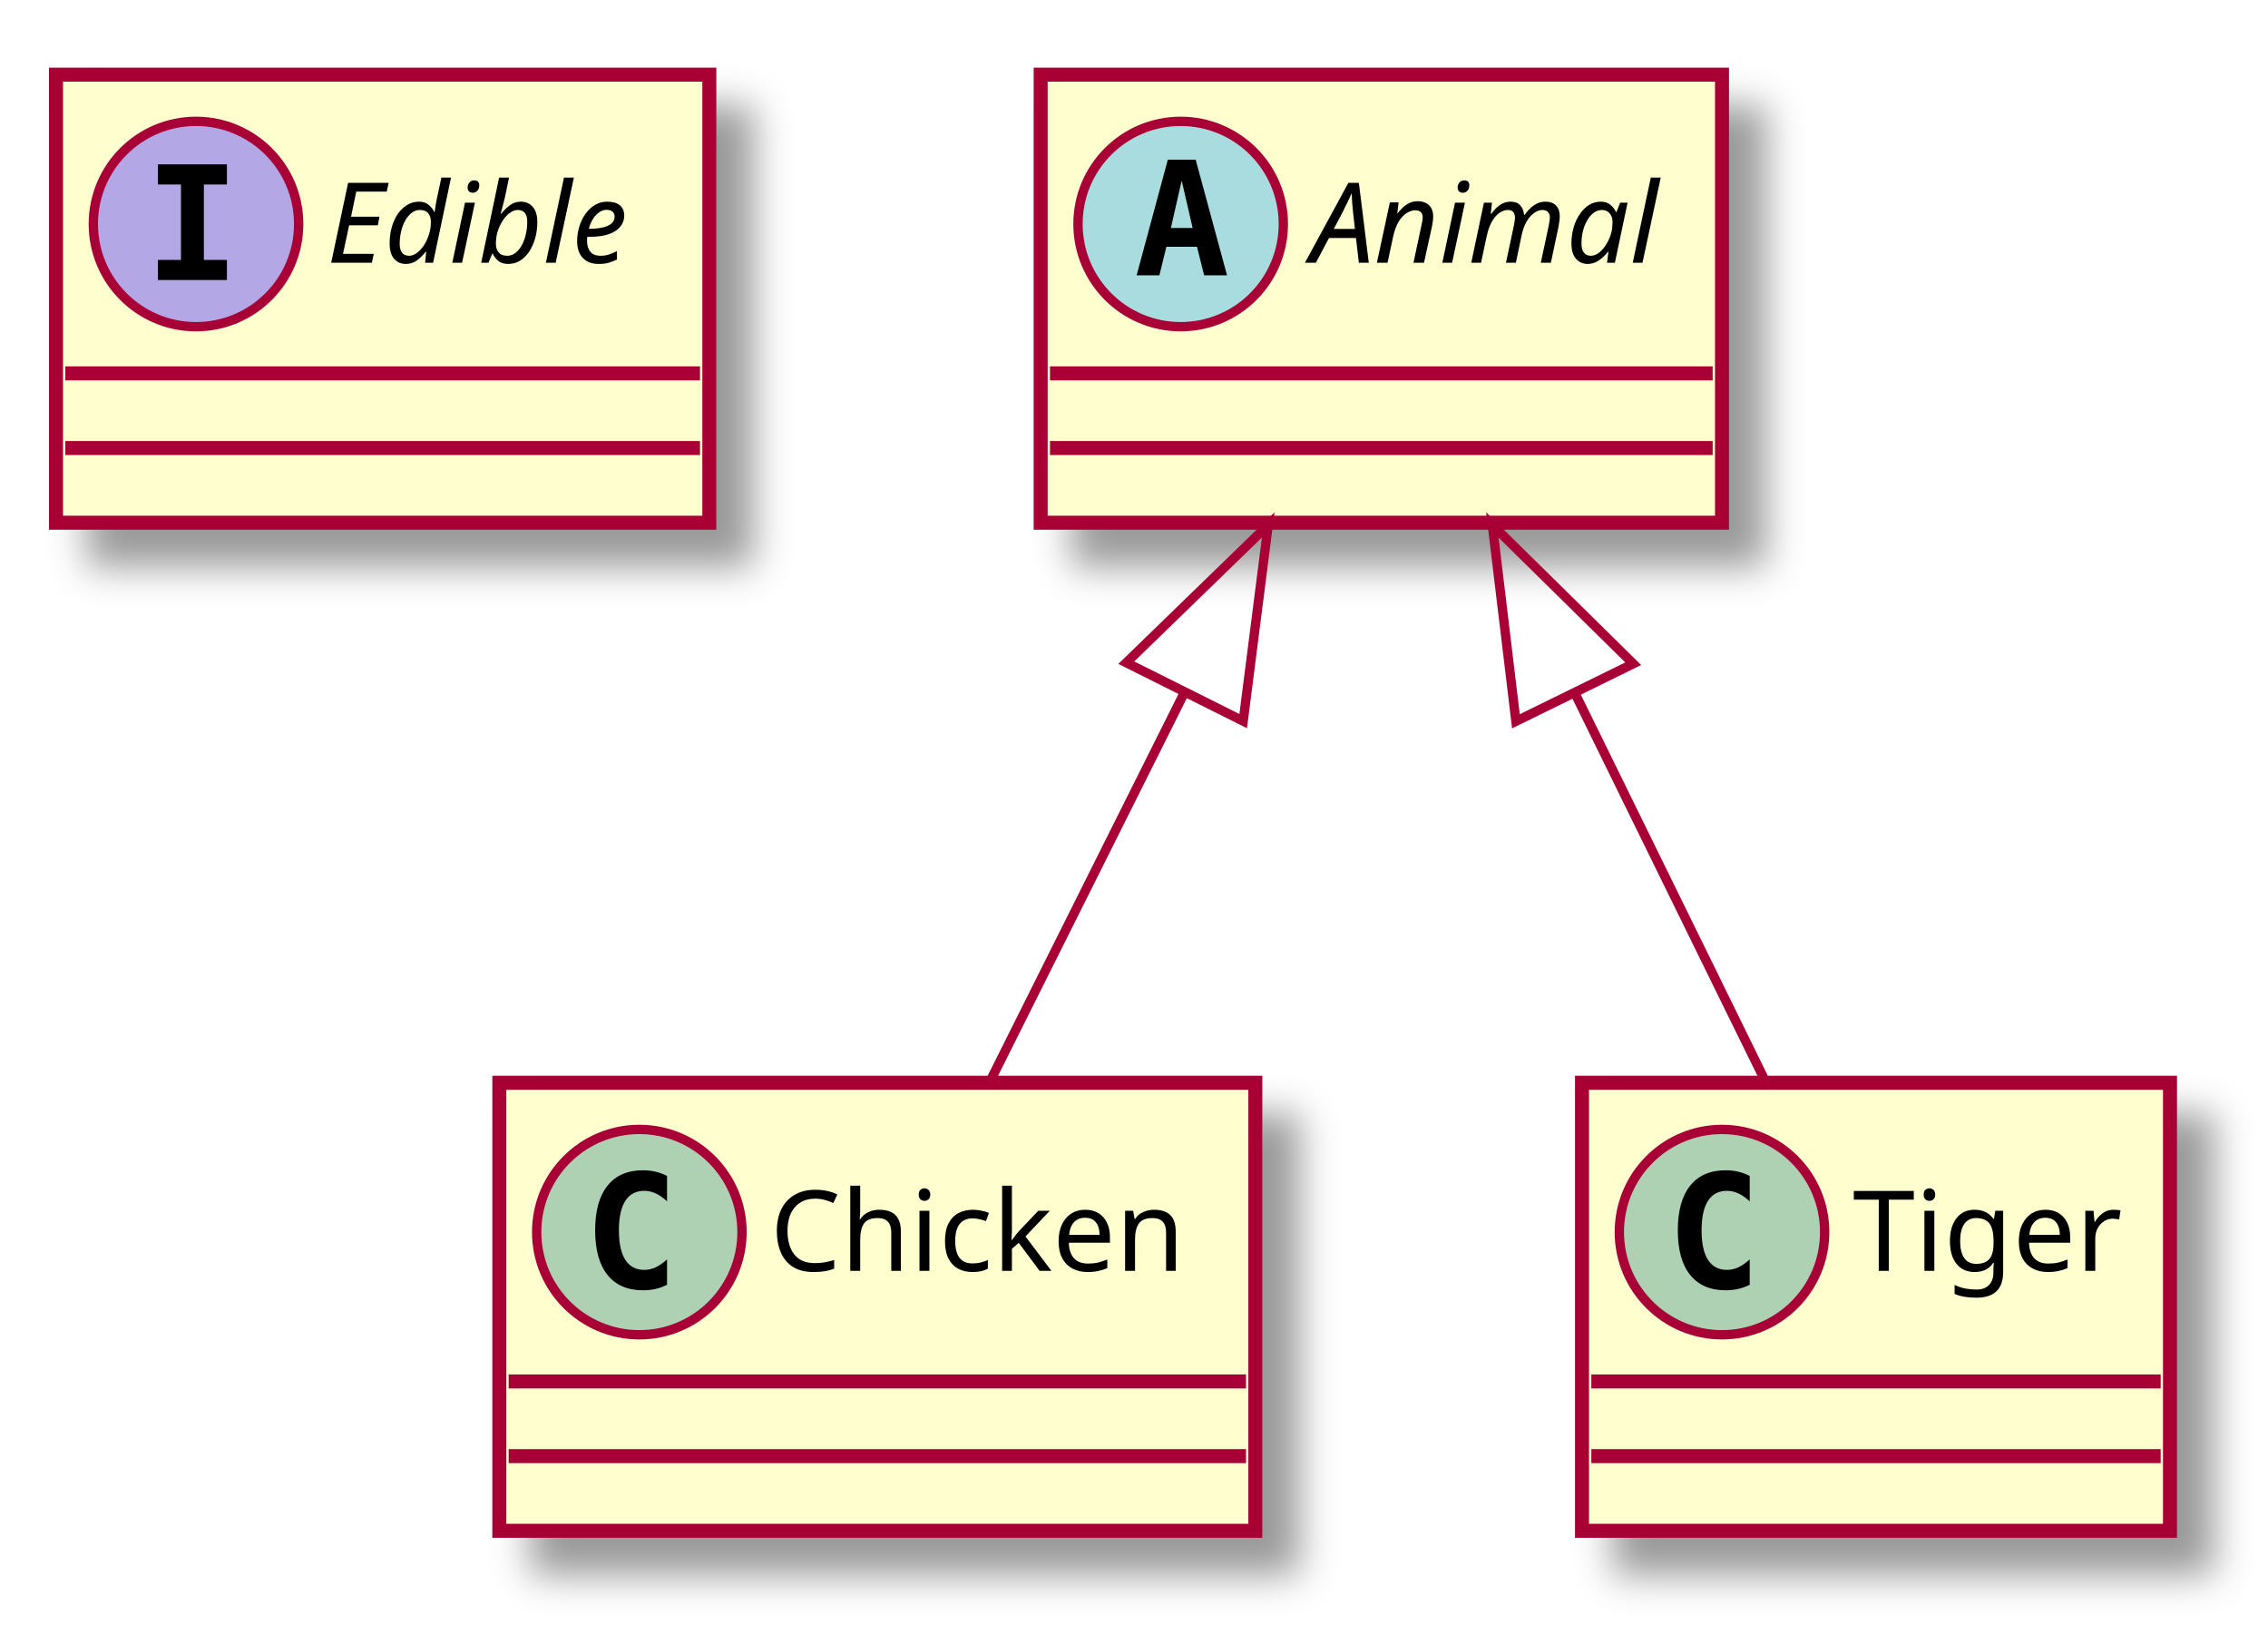
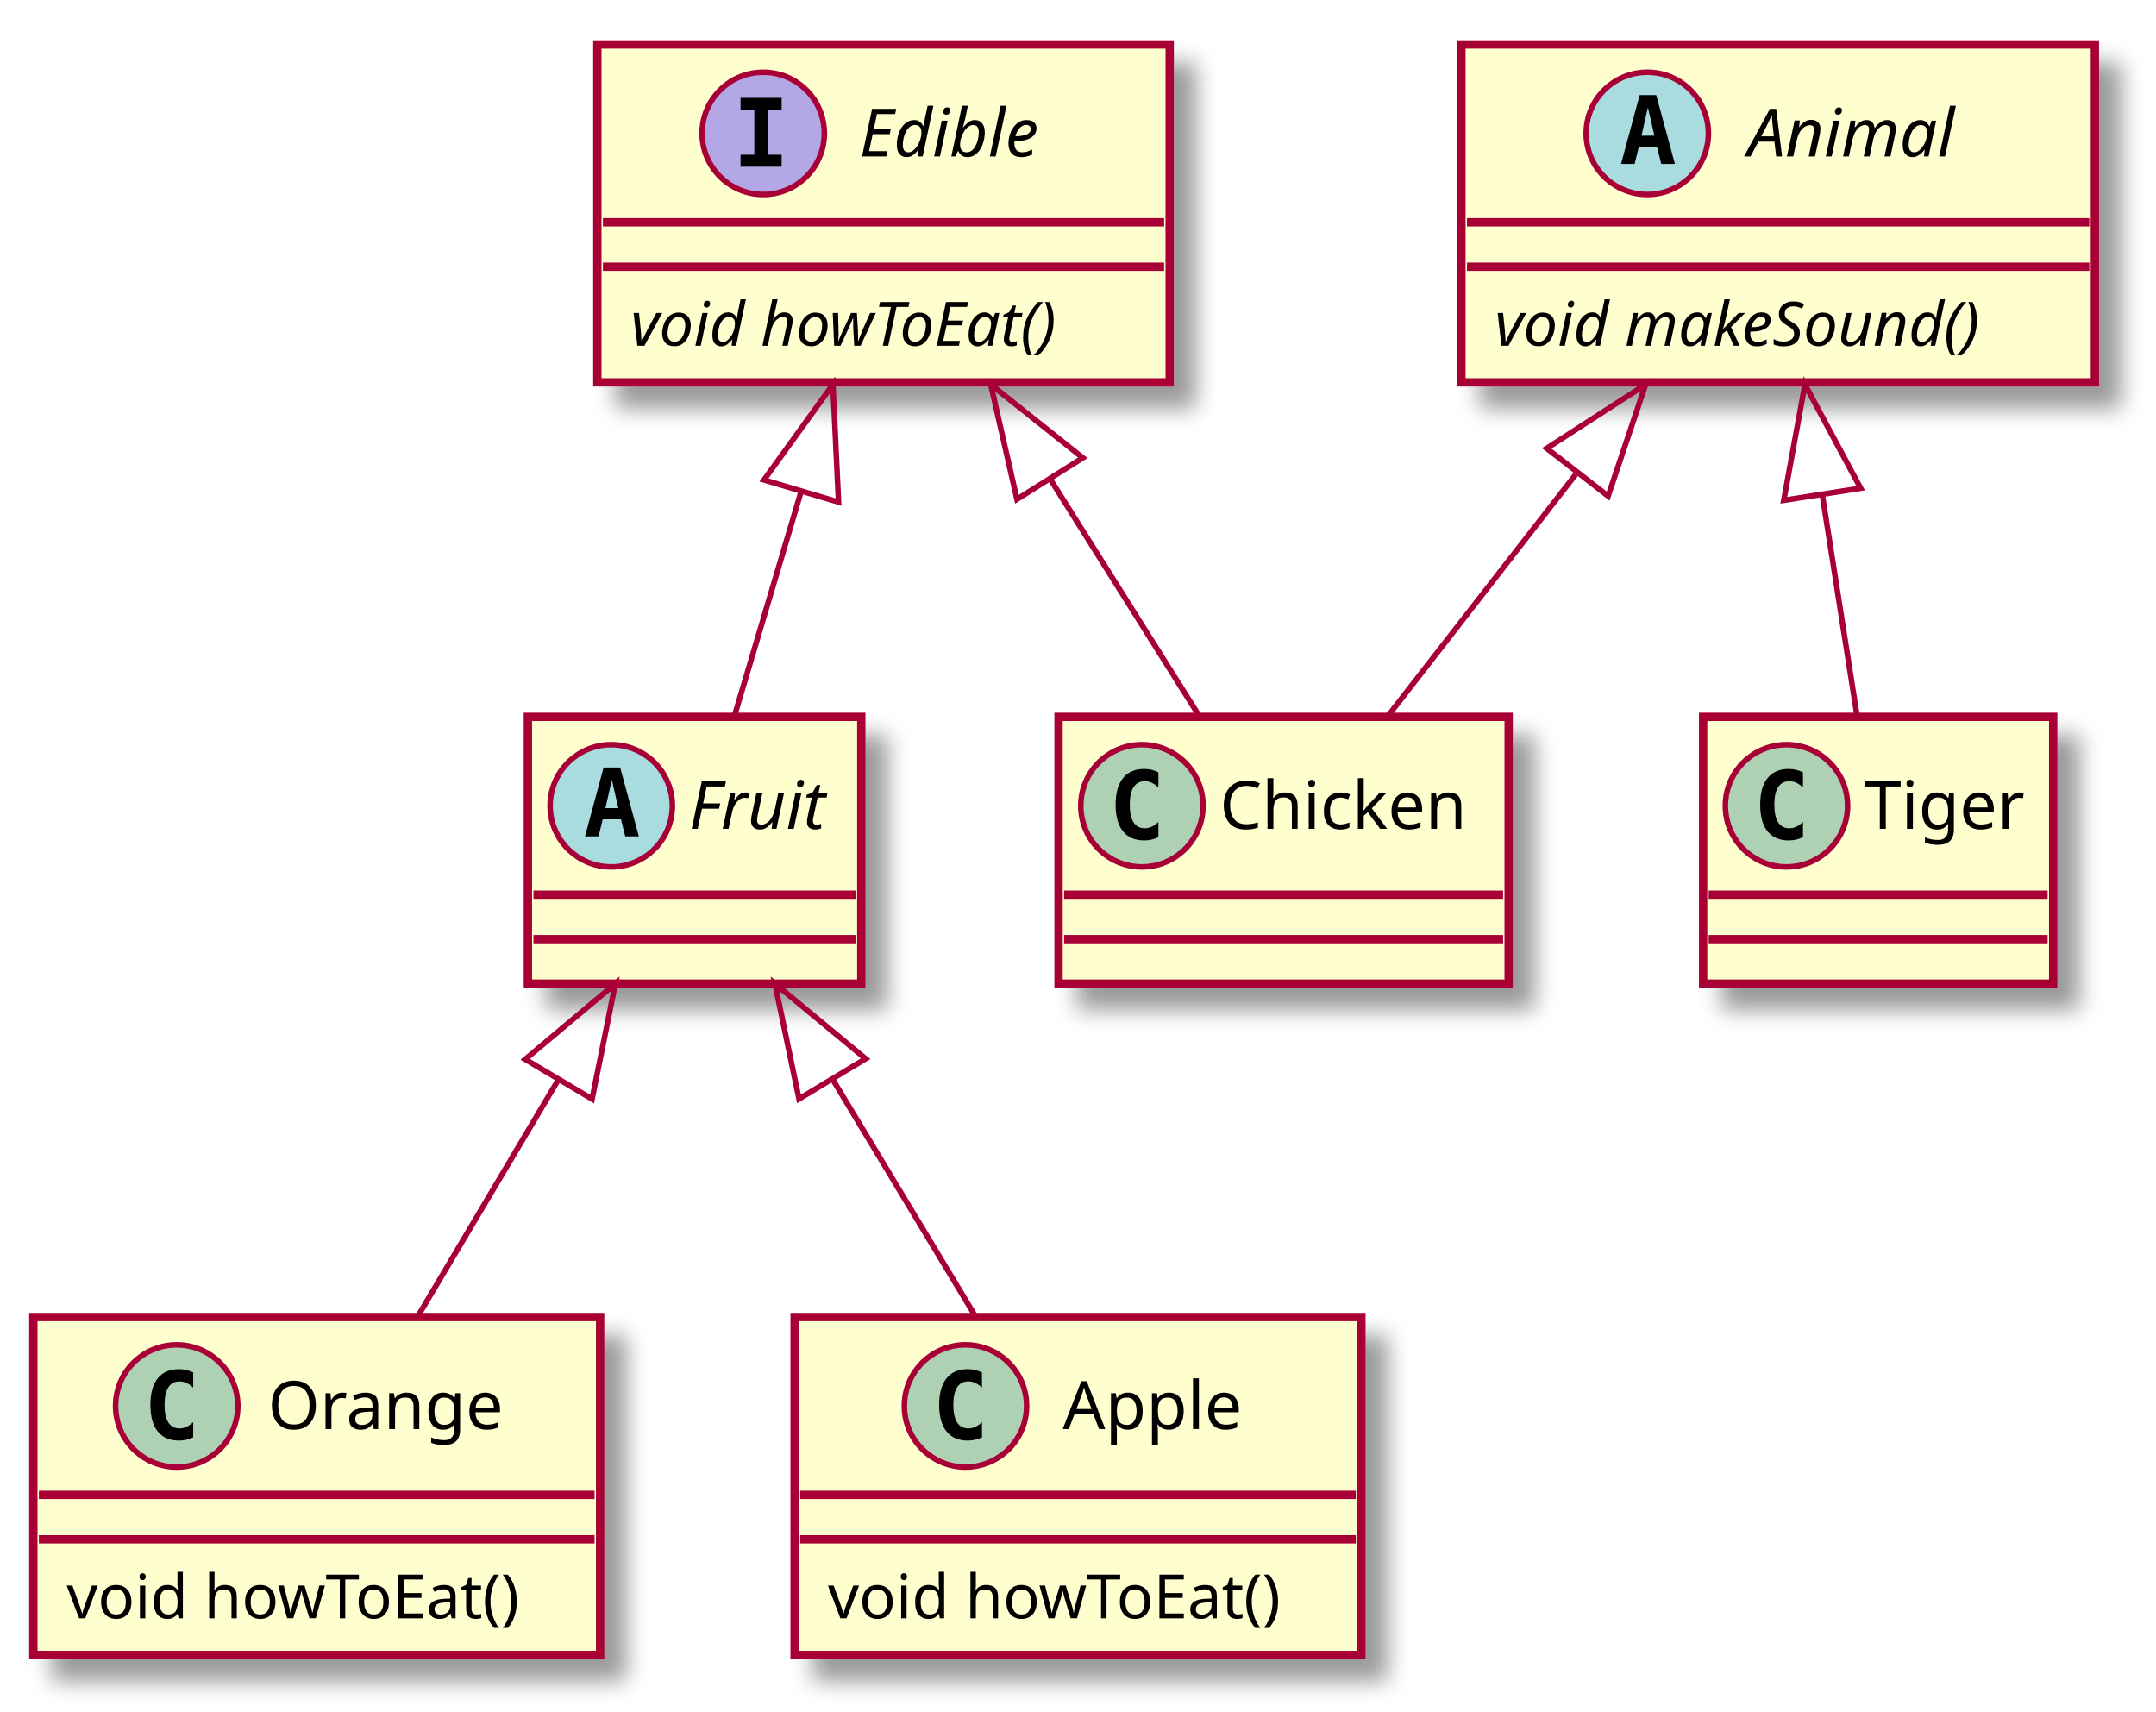
- <svg xmlns="http://www.w3.org/2000/svg" contentScriptType="application/ecmascript" contentStyleType="text/css" height="175px" preserveAspectRatio="none" style="width:243px;height:175px;" version="1.1" viewBox="0 0 243 175" width="243px" zoomAndPan="magnify">
+ <svg xmlns="http://www.w3.org/2000/svg" contentScriptType="application/ecmascript" contentStyleType="text/css" height="308px" preserveAspectRatio="none" style="width:388px;height:308px;" version="1.1" viewBox="0 0 388 308" width="388px" zoomAndPan="magnify">
  <defs>
-     <filter height="300%" id="f1j6n3swcywq4z" width="300%" x="-1" y="-1">
+     <filter height="300%" id="f1p47gp9bp21i5" width="300%" x="-1" y="-1">
      <feGaussianBlur result="blurOut" stdDeviation="2.0" />
      <feColorMatrix in="blurOut" result="blurOut2" type="matrix" values="0 0 0 0 0 0 0 0 0 0 0 0 0 0 0 0 0 0 .4 0" />
      <feOffset dx="4.0" dy="4.0" in="blurOut2" result="blurOut3" />
      <feBlend in="SourceGraphic" in2="blurOut3" mode="normal" />
    </filter>
  </defs>
  <g>
-     <rect fill="#FEFECE" filter="url(#f1j6n3swcywq4z)" height="48" id="Edible" style="stroke: #A80036; stroke-width: 1.5;" width="70" x="6" y="8" />
-     <ellipse cx="21" cy="24" fill="#B4A7E5" rx="11" ry="11" style="stroke: #A80036; stroke-width: 1.0;" />
-     <path d="M16.922,19.766 L16.922,17.609 L24.312,17.609 L24.312,19.766 L21.844,19.766 L21.844,27.844 L24.312,27.844 L24.312,30 L16.922,30 L16.922,27.844 L19.391,27.844 L19.391,19.766 L16.922,19.766 Z " />
-     <text fill="#000000" font-family="sans-serif" font-size="12" font-style="italic" lengthAdjust="spacingAndGlyphs" textLength="38" x="35" y="28.154">Edible</text>
-     <line style="stroke: #A80036; stroke-width: 1.5;" x1="7" x2="75" y1="40" y2="40" />
-     <line style="stroke: #A80036; stroke-width: 1.5;" x1="7" x2="75" y1="48" y2="48" />
-     <rect fill="#FEFECE" filter="url(#f1j6n3swcywq4z)" height="48" id="Animal" style="stroke: #A80036; stroke-width: 1.5;" width="73" x="111.5" y="8" />
-     <ellipse cx="126.5" cy="24" fill="#A9DCDF" rx="11" ry="11" style="stroke: #A80036; stroke-width: 1.0;" />
-     <path d="M126.609,19.344 L125.453,24.422 L127.781,24.422 L126.609,19.344 Z M125.125,17.109 L128.109,17.109 L131.469,29.5 L129.016,29.5 L128.25,26.438 L124.969,26.438 L124.219,29.5 L121.781,29.5 L125.125,17.109 Z " />
-     <text fill="#000000" font-family="sans-serif" font-size="12" font-style="italic" lengthAdjust="spacingAndGlyphs" textLength="41" x="140.5" y="28.154">Animal</text>
-     <line style="stroke: #A80036; stroke-width: 1.5;" x1="112.5" x2="183.5" y1="40" y2="40" />
-     <line style="stroke: #A80036; stroke-width: 1.5;" x1="112.5" x2="183.5" y1="48" y2="48" />
-     <rect fill="#FEFECE" filter="url(#f1j6n3swcywq4z)" height="48" id="Chicken" style="stroke: #A80036; stroke-width: 1.5;" width="81" x="53.5" y="116" />
-     <ellipse cx="68.5" cy="132" fill="#ADD1B2" rx="11" ry="11" style="stroke: #A80036; stroke-width: 1.0;" />
-     <path d="M71.469,137.641 Q70.891,137.938 70.25,138.086 Q69.609,138.234 68.906,138.234 Q66.406,138.234 65.086,136.586 Q63.766,134.938 63.766,131.812 Q63.766,128.688 65.086,127.031 Q66.406,125.375 68.906,125.375 Q69.609,125.375 70.258,125.531 Q70.906,125.688 71.469,125.984 L71.469,128.703 Q70.844,128.125 70.25,127.852 Q69.656,127.578 69.031,127.578 Q67.688,127.578 67,128.648 Q66.312,129.719 66.312,131.812 Q66.312,133.906 67,134.977 Q67.688,136.047 69.031,136.047 Q69.656,136.047 70.25,135.773 Q70.844,135.5 71.469,134.922 L71.469,137.641 Z " />
-     <text fill="#000000" font-family="sans-serif" font-size="12" lengthAdjust="spacingAndGlyphs" textLength="49" x="82.5" y="136.154">Chicken</text>
-     <line style="stroke: #A80036; stroke-width: 1.5;" x1="54.5" x2="133.5" y1="148" y2="148" />
-     <line style="stroke: #A80036; stroke-width: 1.5;" x1="54.5" x2="133.5" y1="156" y2="156" />
-     <rect fill="#FEFECE" filter="url(#f1j6n3swcywq4z)" height="48" id="Tiger" style="stroke: #A80036; stroke-width: 1.5;" width="63" x="169.5" y="116" />
-     <ellipse cx="184.5" cy="132" fill="#ADD1B2" rx="11" ry="11" style="stroke: #A80036; stroke-width: 1.0;" />
-     <path d="M187.469,137.641 Q186.891,137.938 186.25,138.086 Q185.609,138.234 184.906,138.234 Q182.406,138.234 181.086,136.586 Q179.766,134.938 179.766,131.812 Q179.766,128.688 181.086,127.031 Q182.406,125.375 184.906,125.375 Q185.609,125.375 186.258,125.531 Q186.906,125.688 187.469,125.984 L187.469,128.703 Q186.844,128.125 186.25,127.852 Q185.656,127.578 185.031,127.578 Q183.688,127.578 183,128.648 Q182.312,129.719 182.312,131.812 Q182.312,133.906 183,134.977 Q183.688,136.047 185.031,136.047 Q185.656,136.047 186.25,135.773 Q186.844,135.5 187.469,134.922 L187.469,137.641 Z " />
-     <text fill="#000000" font-family="sans-serif" font-size="12" lengthAdjust="spacingAndGlyphs" textLength="31" x="198.5" y="136.154">Tiger</text>
-     <line style="stroke: #A80036; stroke-width: 1.5;" x1="170.5" x2="231.5" y1="148" y2="148" />
-     <line style="stroke: #A80036; stroke-width: 1.5;" x1="170.5" x2="231.5" y1="156" y2="156" />
-     <path d="M126.818,74.365 C119.779,88.443 112.186,103.628 106.078,115.844 " fill="none" id="Animal&lt;-Chicken" style="stroke: #A80036; stroke-width: 1.0;" />
-     <polygon fill="none" points="120.676,70.995,135.881,56.237,133.198,77.256,120.676,70.995" style="stroke: #A80036; stroke-width: 1.0;" />
-     <path d="M168.79,74.365 C175.699,88.443 183.151,103.628 189.145,115.844 " fill="none" id="Animal&lt;-Tiger" style="stroke: #A80036; stroke-width: 1.0;" />
-     <polygon fill="none" points="162.421,77.276,159.894,56.237,174.989,71.108,162.421,77.276" style="stroke: #A80036; stroke-width: 1.0;" />
+     <rect fill="#FEFECE" filter="url(#f1p47gp9bp21i5)" height="60.805" id="Edible" style="stroke: #A80036; stroke-width: 1.5;" width="103" x="107.5" y="8" />
+     <ellipse cx="137.35" cy="24" fill="#B4A7E5" rx="11" ry="11" style="stroke: #A80036; stroke-width: 1.0;" />
+     <path d="M133.272,19.766 L133.272,17.609 L140.662,17.609 L140.662,19.766 L138.194,19.766 L138.194,27.844 L140.662,27.844 L140.662,30 L133.272,30 L133.272,27.844 L135.741,27.844 L135.741,19.766 L133.272,19.766 Z " />
+     <text fill="#000000" font-family="sans-serif" font-size="12" font-style="italic" lengthAdjust="spacingAndGlyphs" textLength="38" x="154.65" y="28.154">Edible</text>
+     <line style="stroke: #A80036; stroke-width: 1.5;" x1="108.5" x2="209.5" y1="40" y2="40" />
+     <line style="stroke: #A80036; stroke-width: 1.5;" x1="108.5" x2="209.5" y1="48" y2="48" />
+     <text fill="#000000" font-family="sans-serif" font-size="11" font-style="italic" lengthAdjust="spacingAndGlyphs" textLength="91" x="113.5" y="62.21">void howToEat()</text>
+     <rect fill="#FEFECE" filter="url(#f1p47gp9bp21i5)" height="48" id="Fruit" style="stroke: #A80036; stroke-width: 1.5;" width="60" x="95" y="129" />
+     <ellipse cx="110" cy="145" fill="#A9DCDF" rx="11" ry="11" style="stroke: #A80036; stroke-width: 1.0;" />
+     <path d="M110.109,140.344 L108.953,145.422 L111.281,145.422 L110.109,140.344 Z M108.625,138.109 L111.609,138.109 L114.969,150.5 L112.516,150.5 L111.75,147.438 L108.469,147.438 L107.719,150.5 L105.281,150.5 L108.625,138.109 Z " />
+     <text fill="#000000" font-family="sans-serif" font-size="12" font-style="italic" lengthAdjust="spacingAndGlyphs" textLength="28" x="124" y="149.154">Fruit</text>
+     <line style="stroke: #A80036; stroke-width: 1.5;" x1="96" x2="154" y1="161" y2="161" />
+     <line style="stroke: #A80036; stroke-width: 1.5;" x1="96" x2="154" y1="169" y2="169" />
+     <rect fill="#FEFECE" filter="url(#f1p47gp9bp21i5)" height="60.805" id="Animal" style="stroke: #A80036; stroke-width: 1.5;" width="114" x="263" y="8" />
+     <ellipse cx="296.45" cy="24" fill="#A9DCDF" rx="11" ry="11" style="stroke: #A80036; stroke-width: 1.0;" />
+     <path d="M296.559,19.344 L295.403,24.422 L297.731,24.422 L296.559,19.344 Z M295.075,17.109 L298.059,17.109 L301.419,29.5 L298.966,29.5 L298.2,26.438 L294.919,26.438 L294.169,29.5 L291.731,29.5 L295.075,17.109 Z " />
+     <text fill="#000000" font-family="sans-serif" font-size="12" font-style="italic" lengthAdjust="spacingAndGlyphs" textLength="41" x="314.55" y="28.154">Animal</text>
+     <line style="stroke: #A80036; stroke-width: 1.5;" x1="264" x2="376" y1="40" y2="40" />
+     <line style="stroke: #A80036; stroke-width: 1.5;" x1="264" x2="376" y1="48" y2="48" />
+     <text fill="#000000" font-family="sans-serif" font-size="11" font-style="italic" lengthAdjust="spacingAndGlyphs" textLength="102" x="269" y="62.21">void makeSound()</text>
+     <rect fill="#FEFECE" filter="url(#f1p47gp9bp21i5)" height="60.805" id="Orange" style="stroke: #A80036; stroke-width: 1.5;" width="102" x="6" y="237" />
+     <ellipse cx="31.8" cy="253" fill="#ADD1B2" rx="11" ry="11" style="stroke: #A80036; stroke-width: 1.0;" />
+     <path d="M34.769,258.641 Q34.191,258.938 33.55,259.086 Q32.909,259.234 32.206,259.234 Q29.706,259.234 28.386,257.586 Q27.066,255.938 27.066,252.812 Q27.066,249.688 28.386,248.031 Q29.706,246.375 32.206,246.375 Q32.909,246.375 33.558,246.531 Q34.206,246.688 34.769,246.984 L34.769,249.703 Q34.144,249.125 33.55,248.852 Q32.956,248.578 32.331,248.578 Q30.988,248.578 30.3,249.648 Q29.613,250.719 29.613,252.812 Q29.613,254.906 30.3,255.977 Q30.988,257.047 32.331,257.047 Q32.956,257.047 33.55,256.773 Q34.144,256.5 34.769,255.922 L34.769,258.641 Z " />
+     <text fill="#000000" font-family="sans-serif" font-size="12" lengthAdjust="spacingAndGlyphs" textLength="46" x="48.2" y="257.154">Orange</text>
+     <line style="stroke: #A80036; stroke-width: 1.5;" x1="7" x2="107" y1="269" y2="269" />
+     <line style="stroke: #A80036; stroke-width: 1.5;" x1="7" x2="107" y1="277" y2="277" />
+     <text fill="#000000" font-family="sans-serif" font-size="11" lengthAdjust="spacingAndGlyphs" textLength="90" x="12" y="291.21">void howToEat()</text>
+     <rect fill="#FEFECE" filter="url(#f1p47gp9bp21i5)" height="60.805" id="Apple" style="stroke: #A80036; stroke-width: 1.5;" width="102" x="143" y="237" />
+     <ellipse cx="173.75" cy="253" fill="#ADD1B2" rx="11" ry="11" style="stroke: #A80036; stroke-width: 1.0;" />
+     <path d="M176.719,258.641 Q176.141,258.938 175.5,259.086 Q174.859,259.234 174.156,259.234 Q171.656,259.234 170.336,257.586 Q169.016,255.938 169.016,252.812 Q169.016,249.688 170.336,248.031 Q171.656,246.375 174.156,246.375 Q174.859,246.375 175.508,246.531 Q176.156,246.688 176.719,246.984 L176.719,249.703 Q176.094,249.125 175.5,248.852 Q174.906,248.578 174.281,248.578 Q172.938,248.578 172.25,249.648 Q171.562,250.719 171.562,252.812 Q171.562,254.906 172.25,255.977 Q172.938,257.047 174.281,257.047 Q174.906,257.047 175.5,256.773 Q176.094,256.5 176.719,255.922 L176.719,258.641 Z " />
+     <text fill="#000000" font-family="sans-serif" font-size="12" lengthAdjust="spacingAndGlyphs" textLength="35" x="191.25" y="257.154">Apple</text>
+     <line style="stroke: #A80036; stroke-width: 1.5;" x1="144" x2="244" y1="269" y2="269" />
+     <line style="stroke: #A80036; stroke-width: 1.5;" x1="144" x2="244" y1="277" y2="277" />
+     <text fill="#000000" font-family="sans-serif" font-size="11" lengthAdjust="spacingAndGlyphs" textLength="90" x="149" y="291.21">void howToEat()</text>
+     <rect fill="#FEFECE" filter="url(#f1p47gp9bp21i5)" height="48" id="Chicken" style="stroke: #A80036; stroke-width: 1.5;" width="81" x="190.5" y="129" />
+     <ellipse cx="205.5" cy="145" fill="#ADD1B2" rx="11" ry="11" style="stroke: #A80036; stroke-width: 1.0;" />
+     <path d="M208.469,150.641 Q207.891,150.938 207.25,151.086 Q206.609,151.234 205.906,151.234 Q203.406,151.234 202.086,149.586 Q200.766,147.938 200.766,144.812 Q200.766,141.688 202.086,140.031 Q203.406,138.375 205.906,138.375 Q206.609,138.375 207.258,138.531 Q207.906,138.688 208.469,138.984 L208.469,141.703 Q207.844,141.125 207.25,140.852 Q206.656,140.578 206.031,140.578 Q204.688,140.578 204,141.648 Q203.312,142.719 203.312,144.812 Q203.312,146.906 204,147.977 Q204.688,149.047 206.031,149.047 Q206.656,149.047 207.25,148.773 Q207.844,148.5 208.469,147.922 L208.469,150.641 Z " />
+     <text fill="#000000" font-family="sans-serif" font-size="12" lengthAdjust="spacingAndGlyphs" textLength="49" x="219.5" y="149.154">Chicken</text>
+     <line style="stroke: #A80036; stroke-width: 1.5;" x1="191.5" x2="270.5" y1="161" y2="161" />
+     <line style="stroke: #A80036; stroke-width: 1.5;" x1="191.5" x2="270.5" y1="169" y2="169" />
+     <rect fill="#FEFECE" filter="url(#f1p47gp9bp21i5)" height="48" id="Tiger" style="stroke: #A80036; stroke-width: 1.5;" width="63" x="306.5" y="129" />
+     <ellipse cx="321.5" cy="145" fill="#ADD1B2" rx="11" ry="11" style="stroke: #A80036; stroke-width: 1.0;" />
+     <path d="M324.469,150.641 Q323.891,150.938 323.25,151.086 Q322.609,151.234 321.906,151.234 Q319.406,151.234 318.086,149.586 Q316.766,147.938 316.766,144.812 Q316.766,141.688 318.086,140.031 Q319.406,138.375 321.906,138.375 Q322.609,138.375 323.258,138.531 Q323.906,138.688 324.469,138.984 L324.469,141.703 Q323.844,141.125 323.25,140.852 Q322.656,140.578 322.031,140.578 Q320.688,140.578 320,141.648 Q319.312,142.719 319.312,144.812 Q319.312,146.906 320,147.977 Q320.688,149.047 322.031,149.047 Q322.656,149.047 323.25,148.773 Q323.844,148.5 324.469,147.922 L324.469,150.641 Z " />
+     <text fill="#000000" font-family="sans-serif" font-size="12" lengthAdjust="spacingAndGlyphs" textLength="31" x="335.5" y="149.154">Tiger</text>
+     <line style="stroke: #A80036; stroke-width: 1.5;" x1="307.5" x2="368.5" y1="161" y2="161" />
+     <line style="stroke: #A80036; stroke-width: 1.5;" x1="307.5" x2="368.5" y1="169" y2="169" />
+     <path d="M283.568,85.37 C271.986,100.271 259.649,116.143 249.839,128.763 " fill="none" id="Animal&lt;-Chicken" style="stroke: #A80036; stroke-width: 1.0;" />
+     <polygon fill="none" points="278.349,80.679,296.15,69.184,289.402,89.271,278.349,80.679" style="stroke: #A80036; stroke-width: 1.0;" />
+     <path d="M327.976,89.235 C330.136,102.978 332.377,117.229 334.19,128.763 " fill="none" id="Animal&lt;-Tiger" style="stroke: #A80036; stroke-width: 1.0;" />
+     <polygon fill="none" points="321.015,90.028,324.824,69.184,334.845,87.854,321.015,90.028" style="stroke: #A80036; stroke-width: 1.0;" />
+     <path d="M189.078,86.333 C198.272,100.953 207.994,116.415 215.76,128.763 " fill="none" id="Edible&lt;-Chicken" style="stroke: #A80036; stroke-width: 1.0;" />
+     <polygon fill="none" points="183.015,89.841,178.295,69.184,194.867,82.388,183.015,89.841" style="stroke: #A80036; stroke-width: 1.0;" />
+     <path d="M144.079,88.75 C139.953,102.642 135.662,117.093 132.197,128.763 " fill="none" id="Edible&lt;-Fruit" style="stroke: #A80036; stroke-width: 1.0;" />
+     <polygon fill="none" points="137.485,86.364,149.889,69.184,150.906,90.349,137.485,86.364" style="stroke: #A80036; stroke-width: 1.0;" />
+     <path d="M100.423,194.384 C92.066,208.456 82.884,223.916 75.124,236.982 " fill="none" id="Fruit&lt;-Orange" style="stroke: #A80036; stroke-width: 1.0;" />
+     <polygon fill="none" points="94.514,190.625,110.745,177.003,106.551,197.773,94.514,190.625" style="stroke: #A80036; stroke-width: 1.0;" />
+     <path d="M149.939,194.384 C158.419,208.456 167.736,223.916 175.609,236.982 " fill="none" id="Fruit&lt;-Apple" style="stroke: #A80036; stroke-width: 1.0;" />
+     <polygon fill="none" points="143.792,197.746,139.465,177.003,155.783,190.52,143.792,197.746" style="stroke: #A80036; stroke-width: 1.0;" />
  </g>
</svg>
